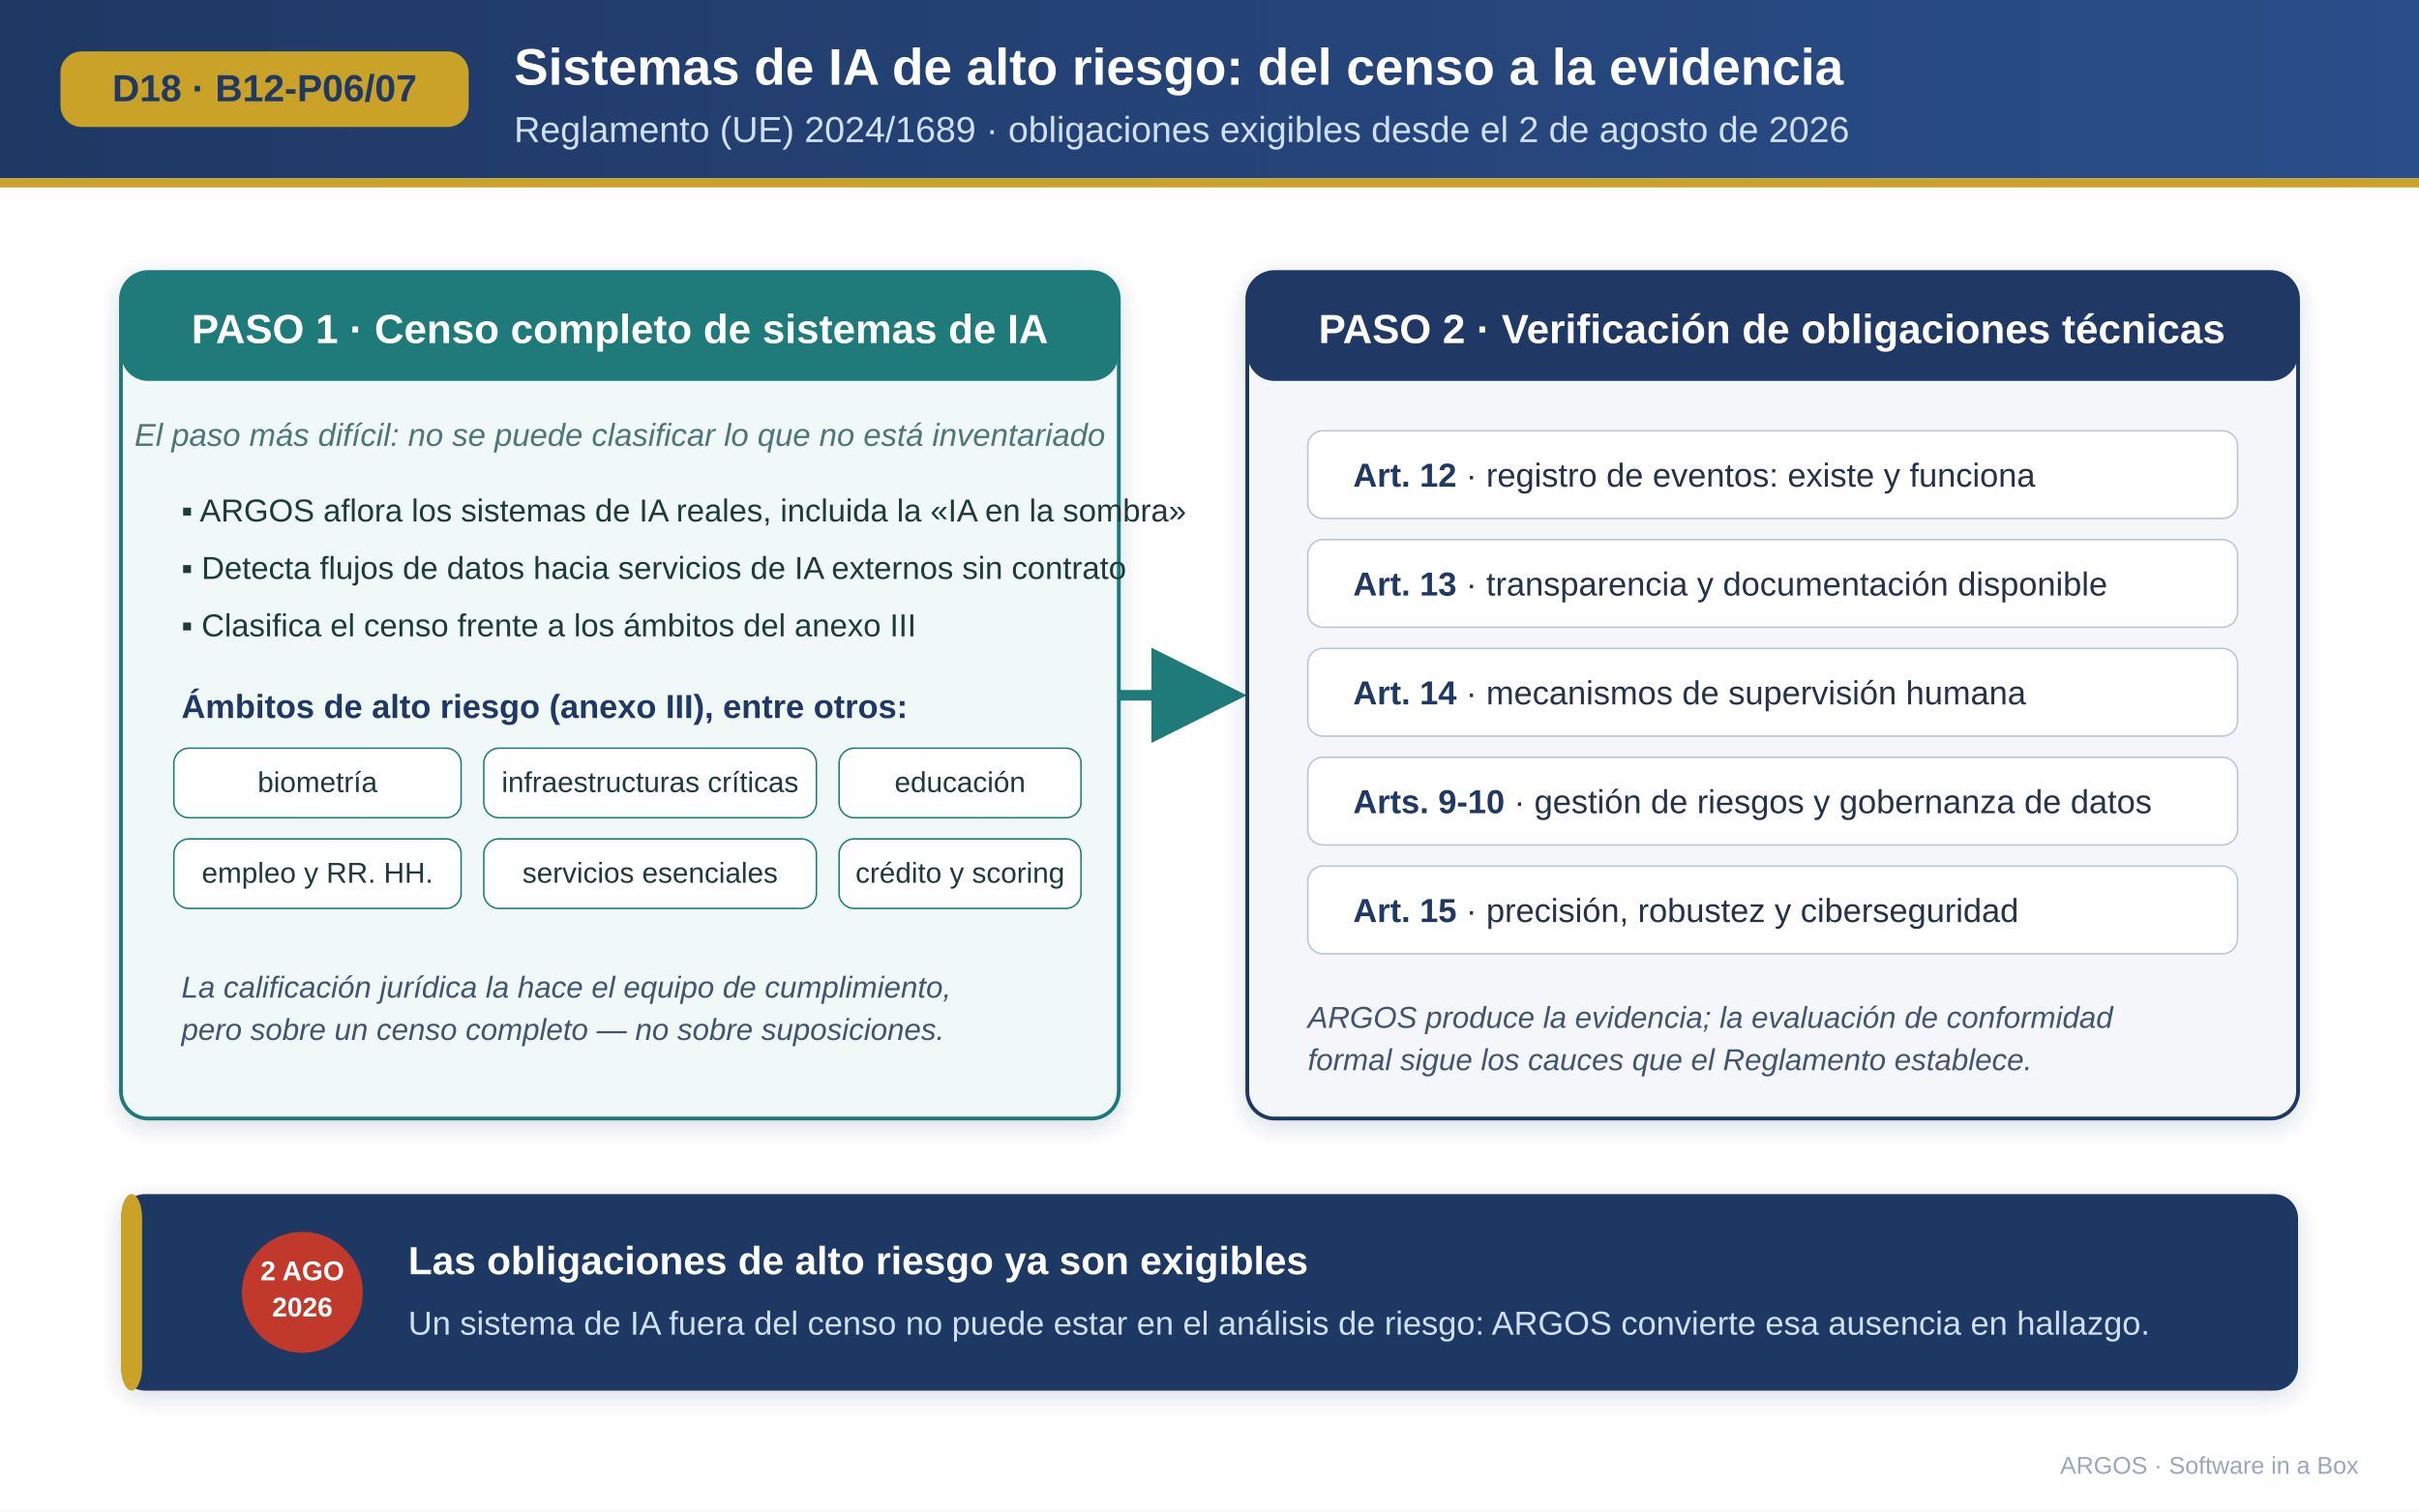
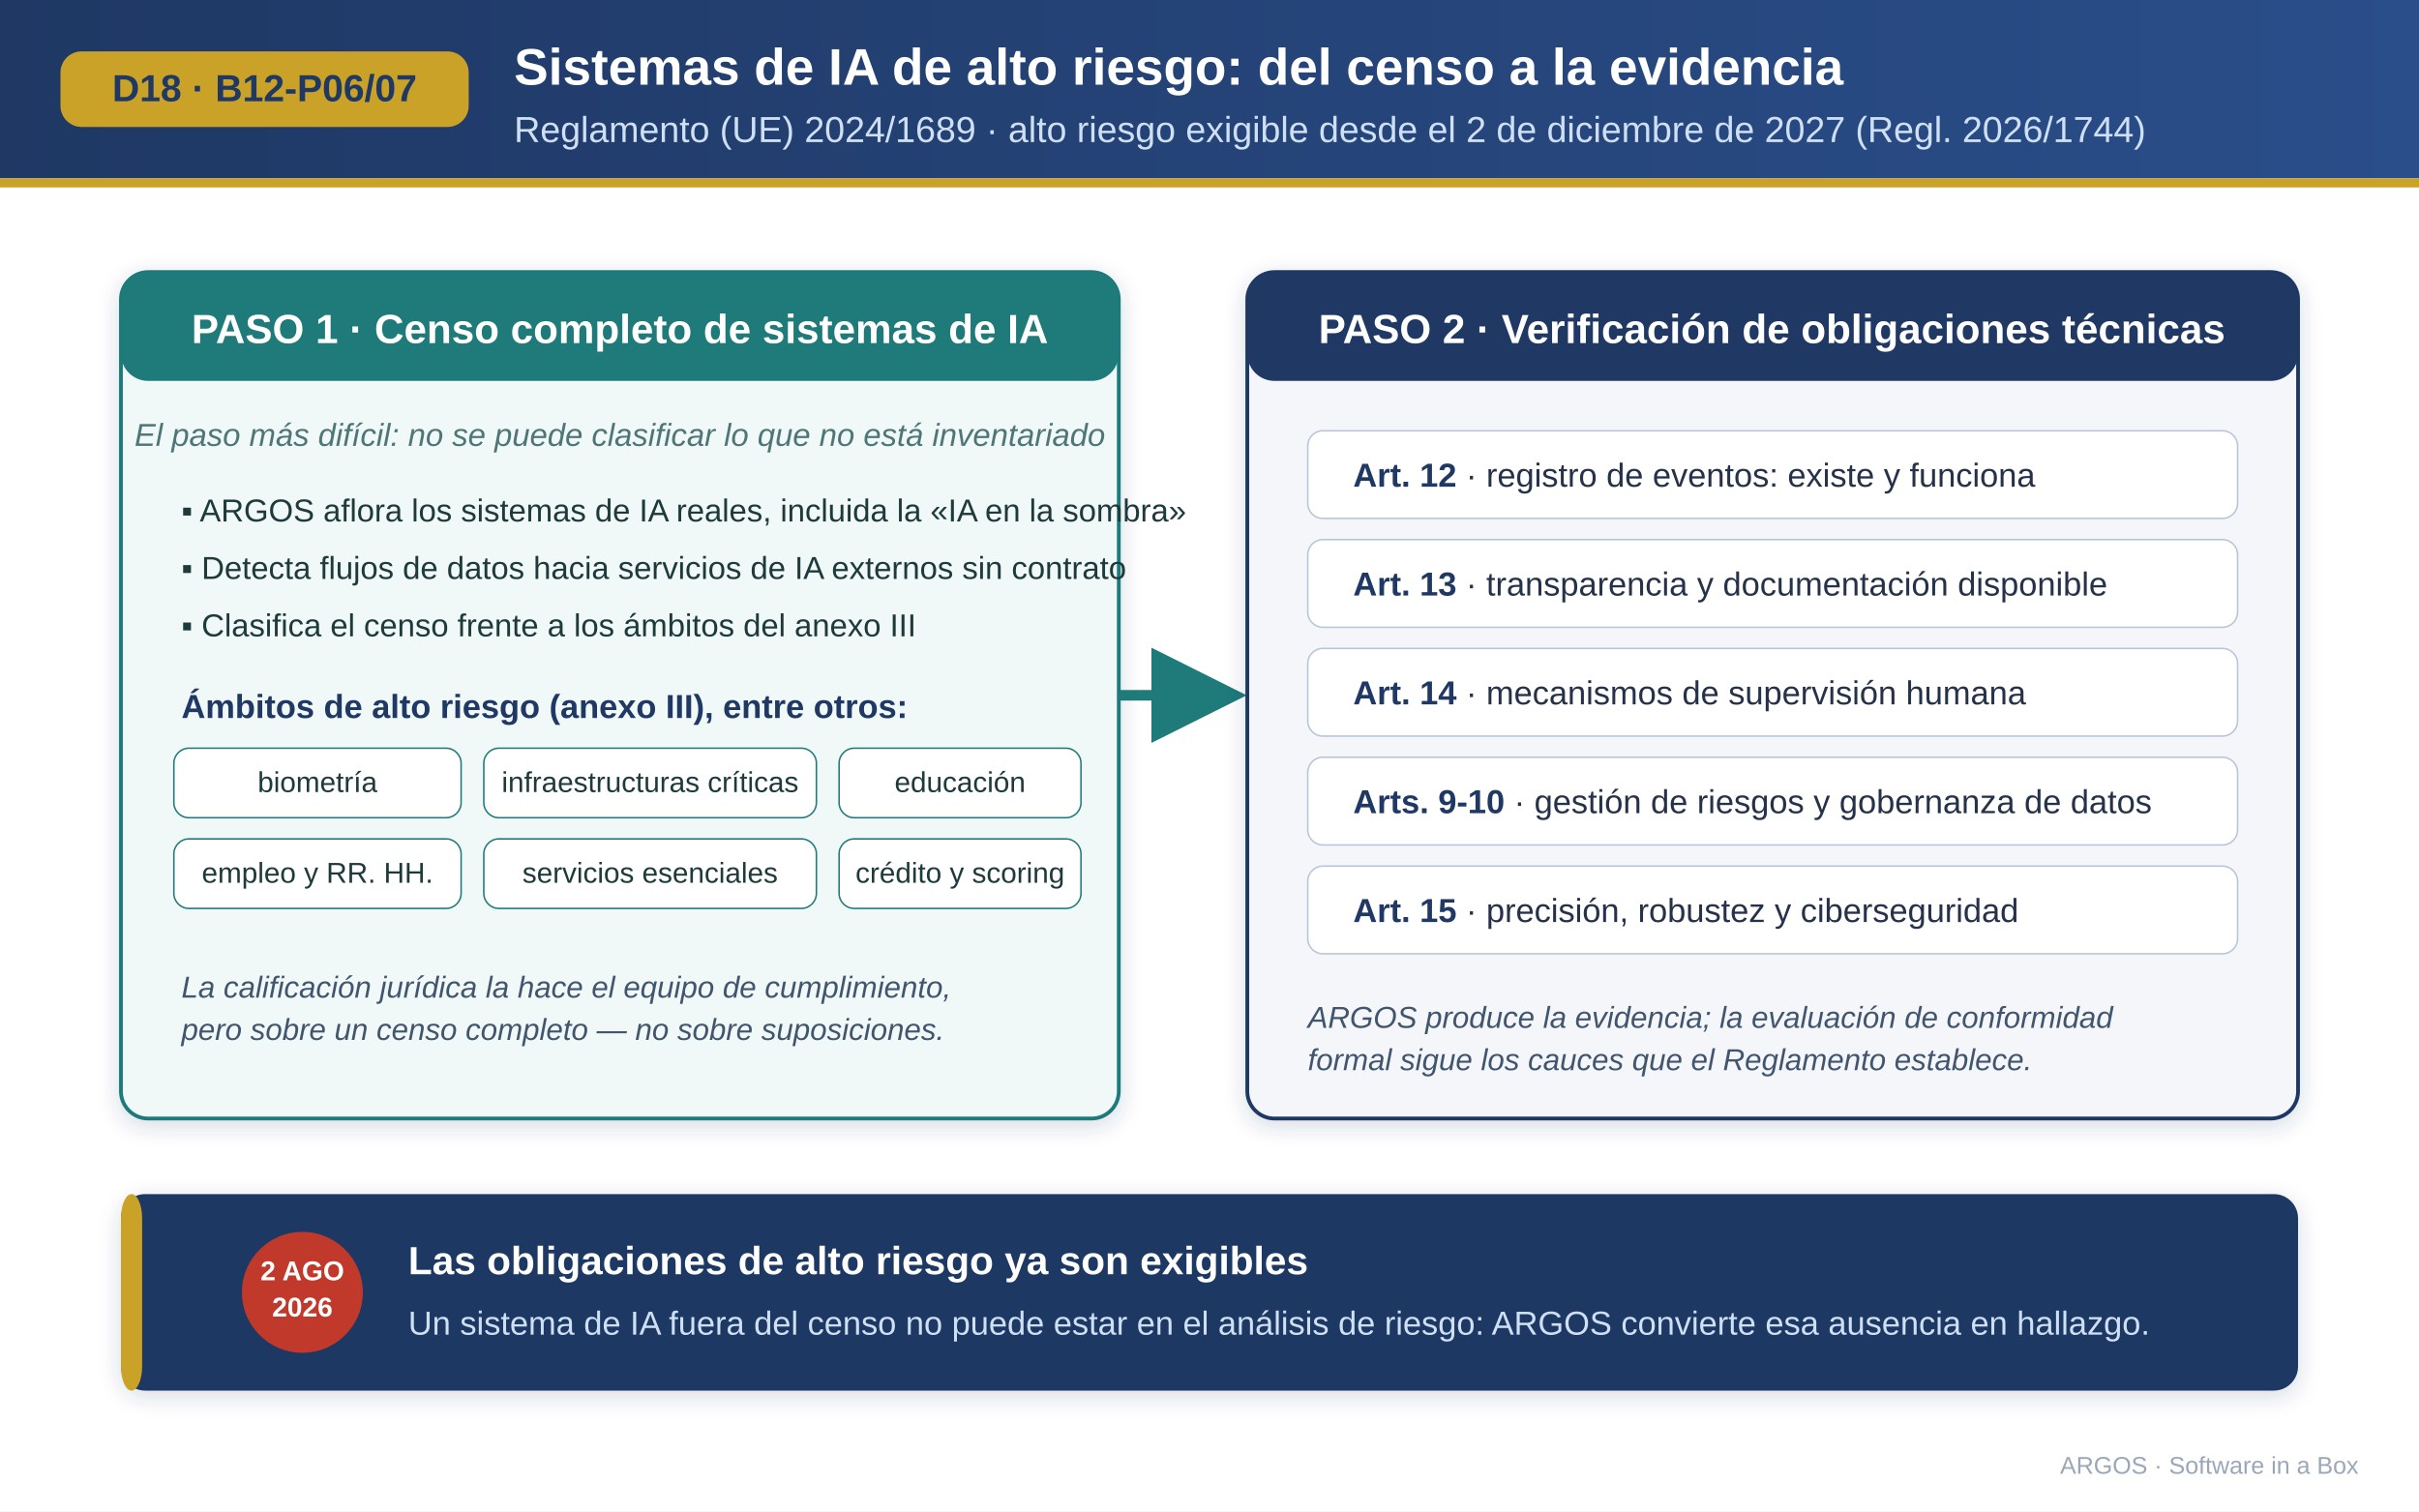
<svg xmlns="http://www.w3.org/2000/svg" viewBox="0 0 1600 1000" font-family="Calibri, Arial, sans-serif">
  <defs>
    <linearGradient id="hdr" x1="0" y1="0" x2="1" y2="0">
      <stop offset="0" stop-color="#1F3864" />
      <stop offset="1" stop-color="#2A4E8A" />
    </linearGradient>
    <filter id="sh" x="-20%" y="-20%" width="140%" height="140%">
      <feDropShadow dx="0" dy="4" stdDeviation="7" flood-color="#1F3864" flood-opacity="0.18" />
    </filter>
    <marker id="arw" viewBox="0 0 10 10" refX="8" refY="5" markerWidth="9" markerHeight="9" orient="auto-start-reverse">
      <path d="M0 0 L10 5 L0 10 z" fill="#1F7A7A" />
    </marker>
  </defs>
  <rect width="1600" height="1000" fill="#FFFFFF" />
  <rect width="1600" height="118" fill="url(#hdr)" />
  <rect y="118" width="1600" height="6" fill="#C9A227" />
  <rect x="40" y="34" rx="14" width="270" height="50" fill="#C9A227" />
  <text x="175" y="67" text-anchor="middle" font-size="25" font-weight="bold" fill="#1F3864">D18 · B12-P06/07</text>
  <text x="340" y="56" font-size="34" font-weight="bold" fill="#FFFFFF">Sistemas de IA de alto riesgo: del censo a la evidencia</text>
-   <text x="340" y="94" font-size="24" fill="#CFE0F5">Reglamento (UE) 2024/1689 · obligaciones exigibles desde el 2 de agosto de 2026</text>
+   <text x="340" y="94" font-size="24" fill="#CFE0F5">Reglamento (UE) 2024/1689 · alto riesgo exigible desde el 2 de diciembre de 2027 (Regl. 2026/1744)</text>
  <g filter="url(#sh)">
    <rect x="80" y="180" rx="18" width="660" height="560" fill="#F1F8F8" stroke="#1F7A7A" stroke-width="2.5" />
  </g>
  <rect x="80" y="180" rx="18" width="660" height="72" fill="#1F7A7A" />
  <text x="410" y="227" text-anchor="middle" font-size="27" font-weight="bold" fill="#FFFFFF">PASO 1 · Censo completo de sistemas de IA</text>
  <text x="410" y="295" text-anchor="middle" font-size="21" font-style="italic" fill="#4E7676">El paso más difícil: no se puede clasificar lo que no está inventariado</text>
  <g font-size="21" fill="#1E3A3A">
    <text x="120" y="345">▪  ARGOS aflora los sistemas de IA reales, incluida la «IA en la sombra»</text>
    <text x="120" y="383">▪  Detecta flujos de datos hacia servicios de IA externos sin contrato</text>
    <text x="120" y="421">▪  Clasifica el censo frente a los ámbitos del anexo III</text>
  </g>
  <text x="120" y="475" font-size="22" font-weight="bold" fill="#1F3864">Ámbitos de alto riesgo (anexo III), entre otros:</text>
  <g font-size="19" text-anchor="middle">
    <rect x="115" y="495" rx="10" width="190" height="46" fill="#FFFFFF" stroke="#1F7A7A" />
    <text x="210" y="524" fill="#1E3A3A">biometría</text>
    <rect x="320" y="495" rx="10" width="220" height="46" fill="#FFFFFF" stroke="#1F7A7A" />
    <text x="430" y="524" fill="#1E3A3A">infraestructuras críticas</text>
    <rect x="555" y="495" rx="10" width="160" height="46" fill="#FFFFFF" stroke="#1F7A7A" />
    <text x="635" y="524" fill="#1E3A3A">educación</text>
    <rect x="115" y="555" rx="10" width="190" height="46" fill="#FFFFFF" stroke="#1F7A7A" />
    <text x="210" y="584" fill="#1E3A3A">empleo y RR. HH.</text>
    <rect x="320" y="555" rx="10" width="220" height="46" fill="#FFFFFF" stroke="#1F7A7A" />
    <text x="430" y="584" fill="#1E3A3A">servicios esenciales</text>
    <rect x="555" y="555" rx="10" width="160" height="46" fill="#FFFFFF" stroke="#1F7A7A" />
    <text x="635" y="584" fill="#1E3A3A">crédito y scoring</text>
  </g>
  <text x="120" y="660" font-size="20" font-style="italic" fill="#41556F">La calificación jurídica la hace el equipo de cumplimiento,</text>
  <text x="120" y="688" font-size="20" font-style="italic" fill="#41556F">pero sobre un censo completo — no sobre suposiciones.</text>
  <line x1="740" y1="460" x2="812" y2="460" stroke="#1F7A7A" stroke-width="7" marker-end="url(#arw)" />
  <g filter="url(#sh)">
    <rect x="825" y="180" rx="18" width="695" height="560" fill="#F4F6FA" stroke="#1F3864" stroke-width="2.5" />
  </g>
  <rect x="825" y="180" rx="18" width="695" height="72" fill="#1F3864" />
  <text x="1172" y="227" text-anchor="middle" font-size="27" font-weight="bold" fill="#FFFFFF">PASO 2 · Verificación de obligaciones técnicas</text>
  <g font-size="22" fill="#26324A">
    <rect x="865" y="285" rx="10" width="615" height="58" fill="#FFFFFF" stroke="#B8C4D8" />
    <text x="895" y="322">
      <tspan font-weight="bold" fill="#1F3864">Art. 12</tspan> · registro de eventos: existe y funciona</text>
    <rect x="865" y="357" rx="10" width="615" height="58" fill="#FFFFFF" stroke="#B8C4D8" />
    <text x="895" y="394">
      <tspan font-weight="bold" fill="#1F3864">Art. 13</tspan> · transparencia y documentación disponible</text>
    <rect x="865" y="429" rx="10" width="615" height="58" fill="#FFFFFF" stroke="#B8C4D8" />
    <text x="895" y="466">
      <tspan font-weight="bold" fill="#1F3864">Art. 14</tspan> · mecanismos de supervisión humana</text>
    <rect x="865" y="501" rx="10" width="615" height="58" fill="#FFFFFF" stroke="#B8C4D8" />
    <text x="895" y="538">
      <tspan font-weight="bold" fill="#1F3864">Arts. 9-10</tspan> · gestión de riesgos y gobernanza de datos</text>
    <rect x="865" y="573" rx="10" width="615" height="58" fill="#FFFFFF" stroke="#B8C4D8" />
    <text x="895" y="610">
      <tspan font-weight="bold" fill="#1F3864">Art. 15</tspan> · precisión, robustez y ciberseguridad</text>
  </g>
  <text x="865" y="680" font-size="20" font-style="italic" fill="#41556F">ARGOS produce la evidencia; la evaluación de conformidad</text>
  <text x="865" y="708" font-size="20" font-style="italic" fill="#41556F">formal sigue los cauces que el Reglamento establece.</text>
  <g filter="url(#sh)">
    <rect x="80" y="790" rx="16" width="1440" height="130" fill="#1F3864" />
  </g>
  <rect x="80" y="790" rx="16" width="14" height="130" fill="#C9A227" />
  <circle cx="200" cy="855" r="40" fill="#C0392B" />
  <text x="200" y="847" text-anchor="middle" font-size="18" font-weight="bold" fill="#FFFFFF">2 AGO</text>
  <text x="200" y="871" text-anchor="middle" font-size="18" font-weight="bold" fill="#FFFFFF">2026</text>
  <text x="270" y="843" font-size="26" font-weight="bold" fill="#FFFFFF">Las obligaciones de alto riesgo ya son exigibles</text>
  <text x="270" y="883" font-size="22" fill="#CFE0F5">Un sistema de IA fuera del censo no puede estar en el análisis de riesgo: ARGOS convierte esa ausencia en hallazgo.</text>
  <text x="1560" y="975" text-anchor="end" font-size="16" fill="#9AA7BB">ARGOS · Software in a Box</text>
</svg>
